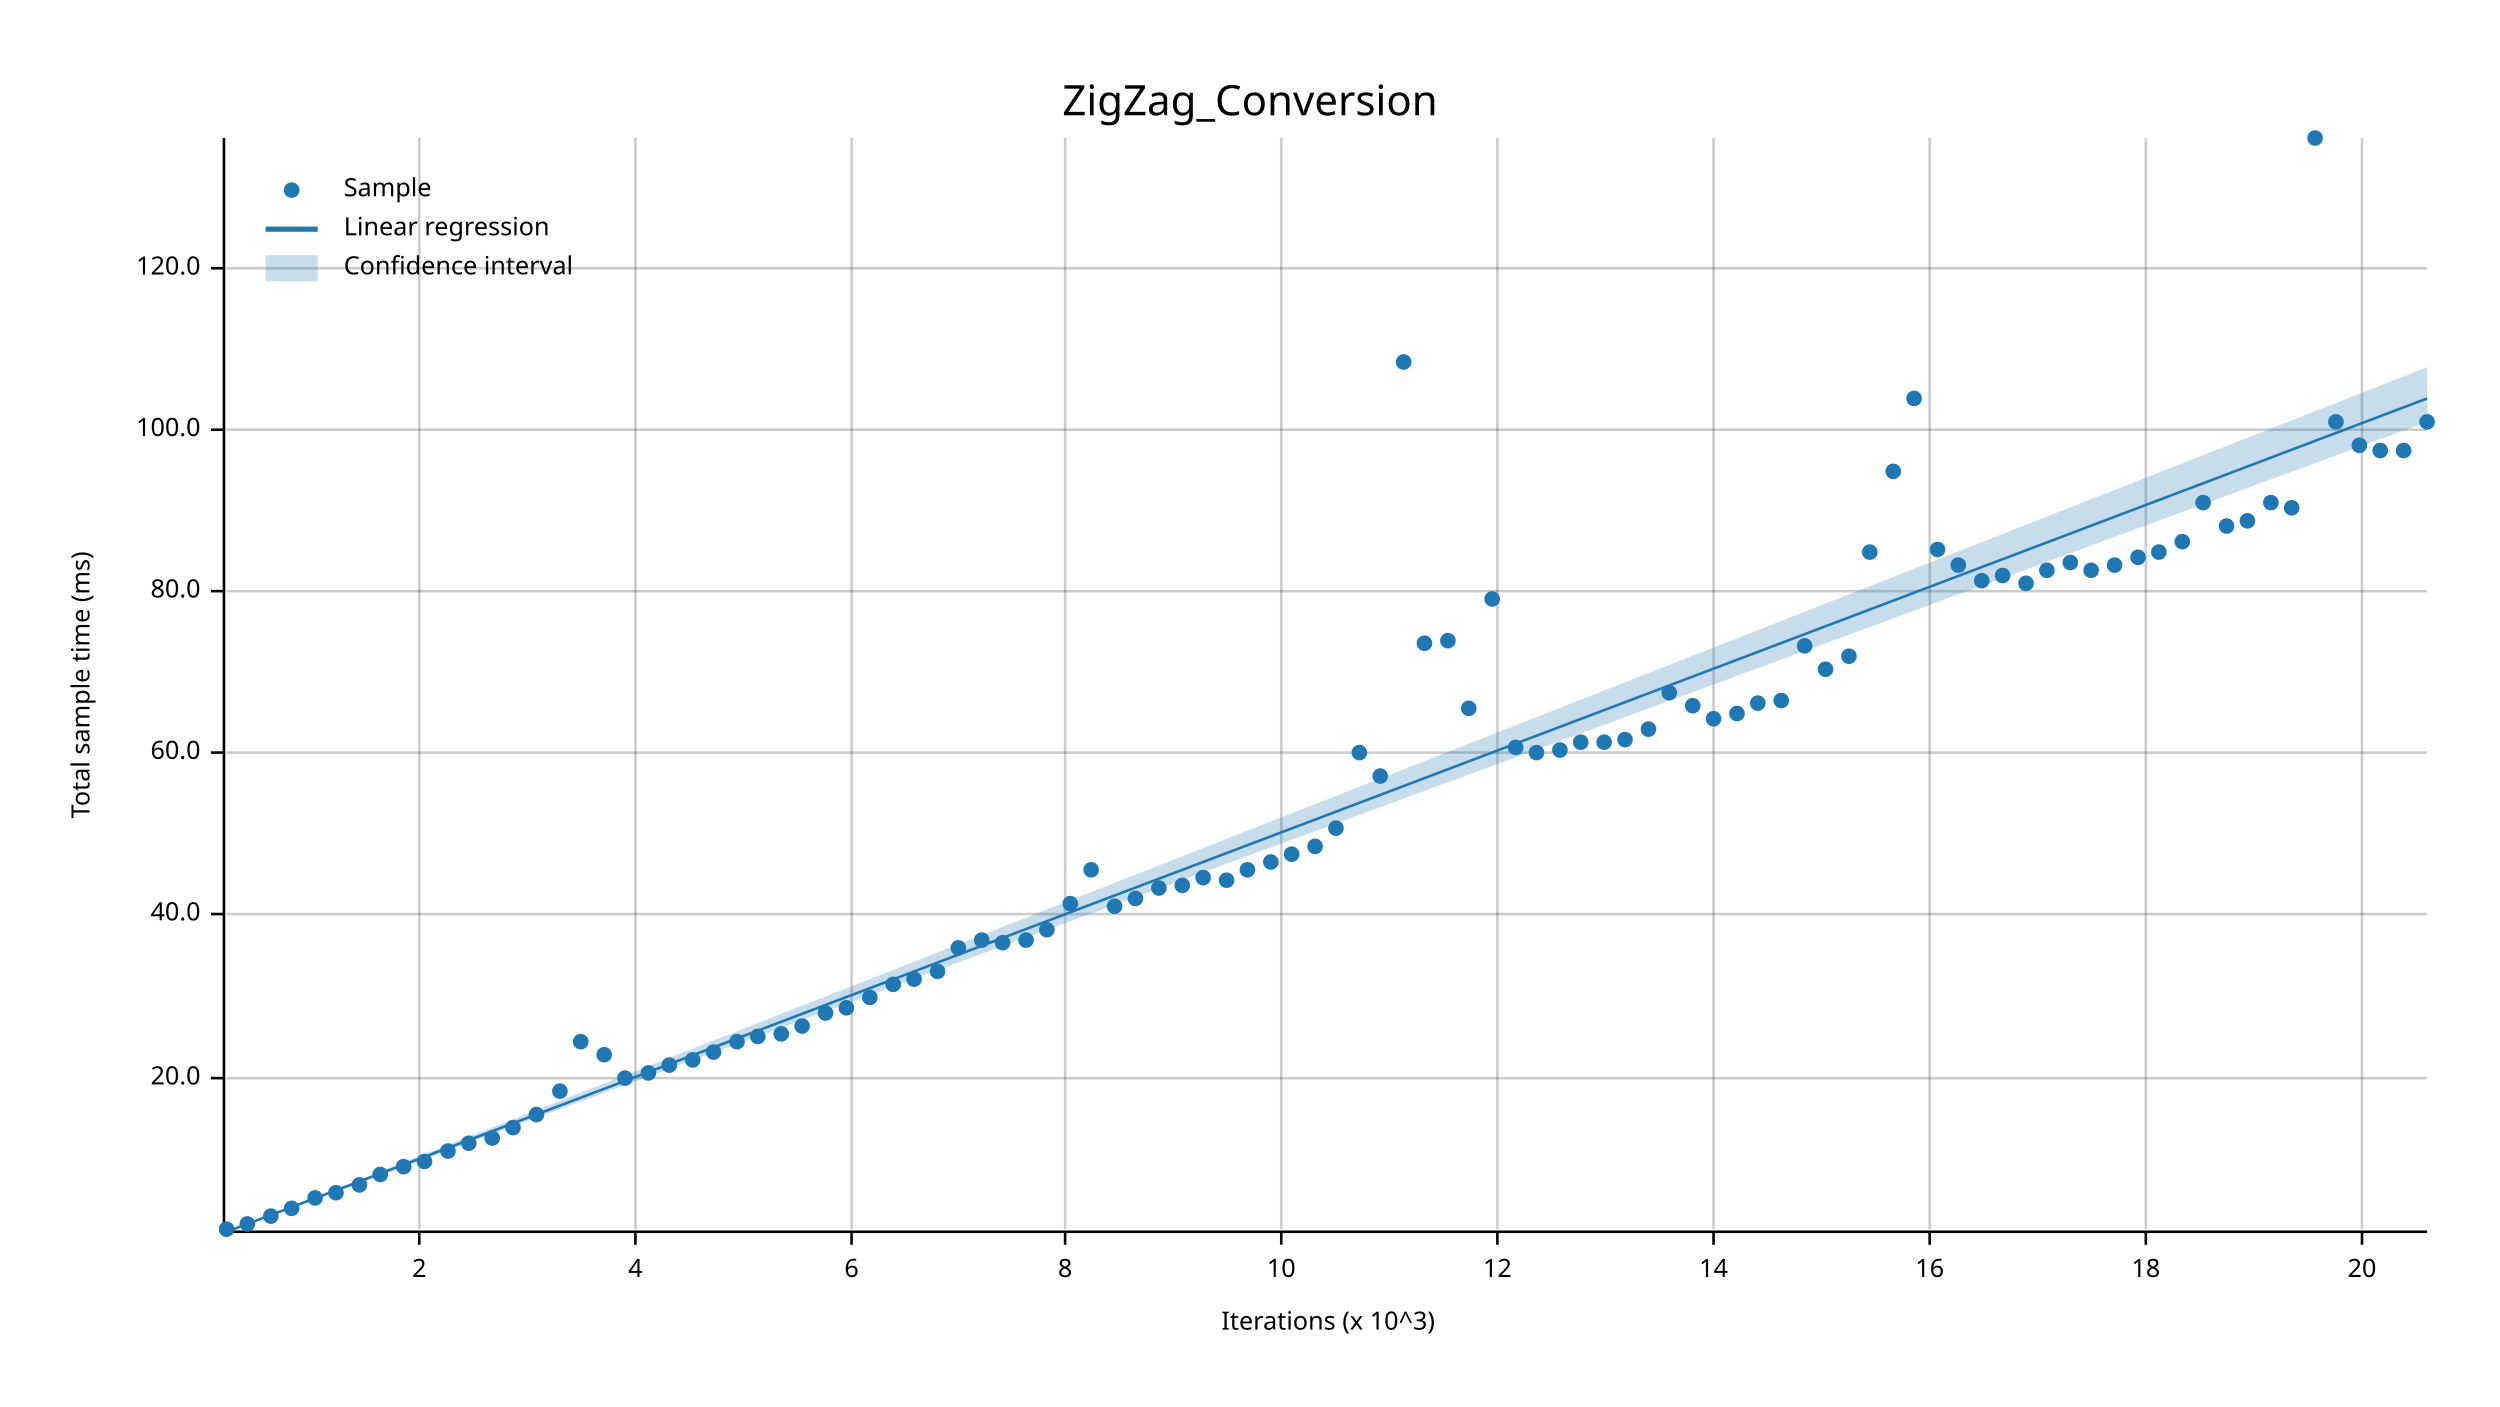
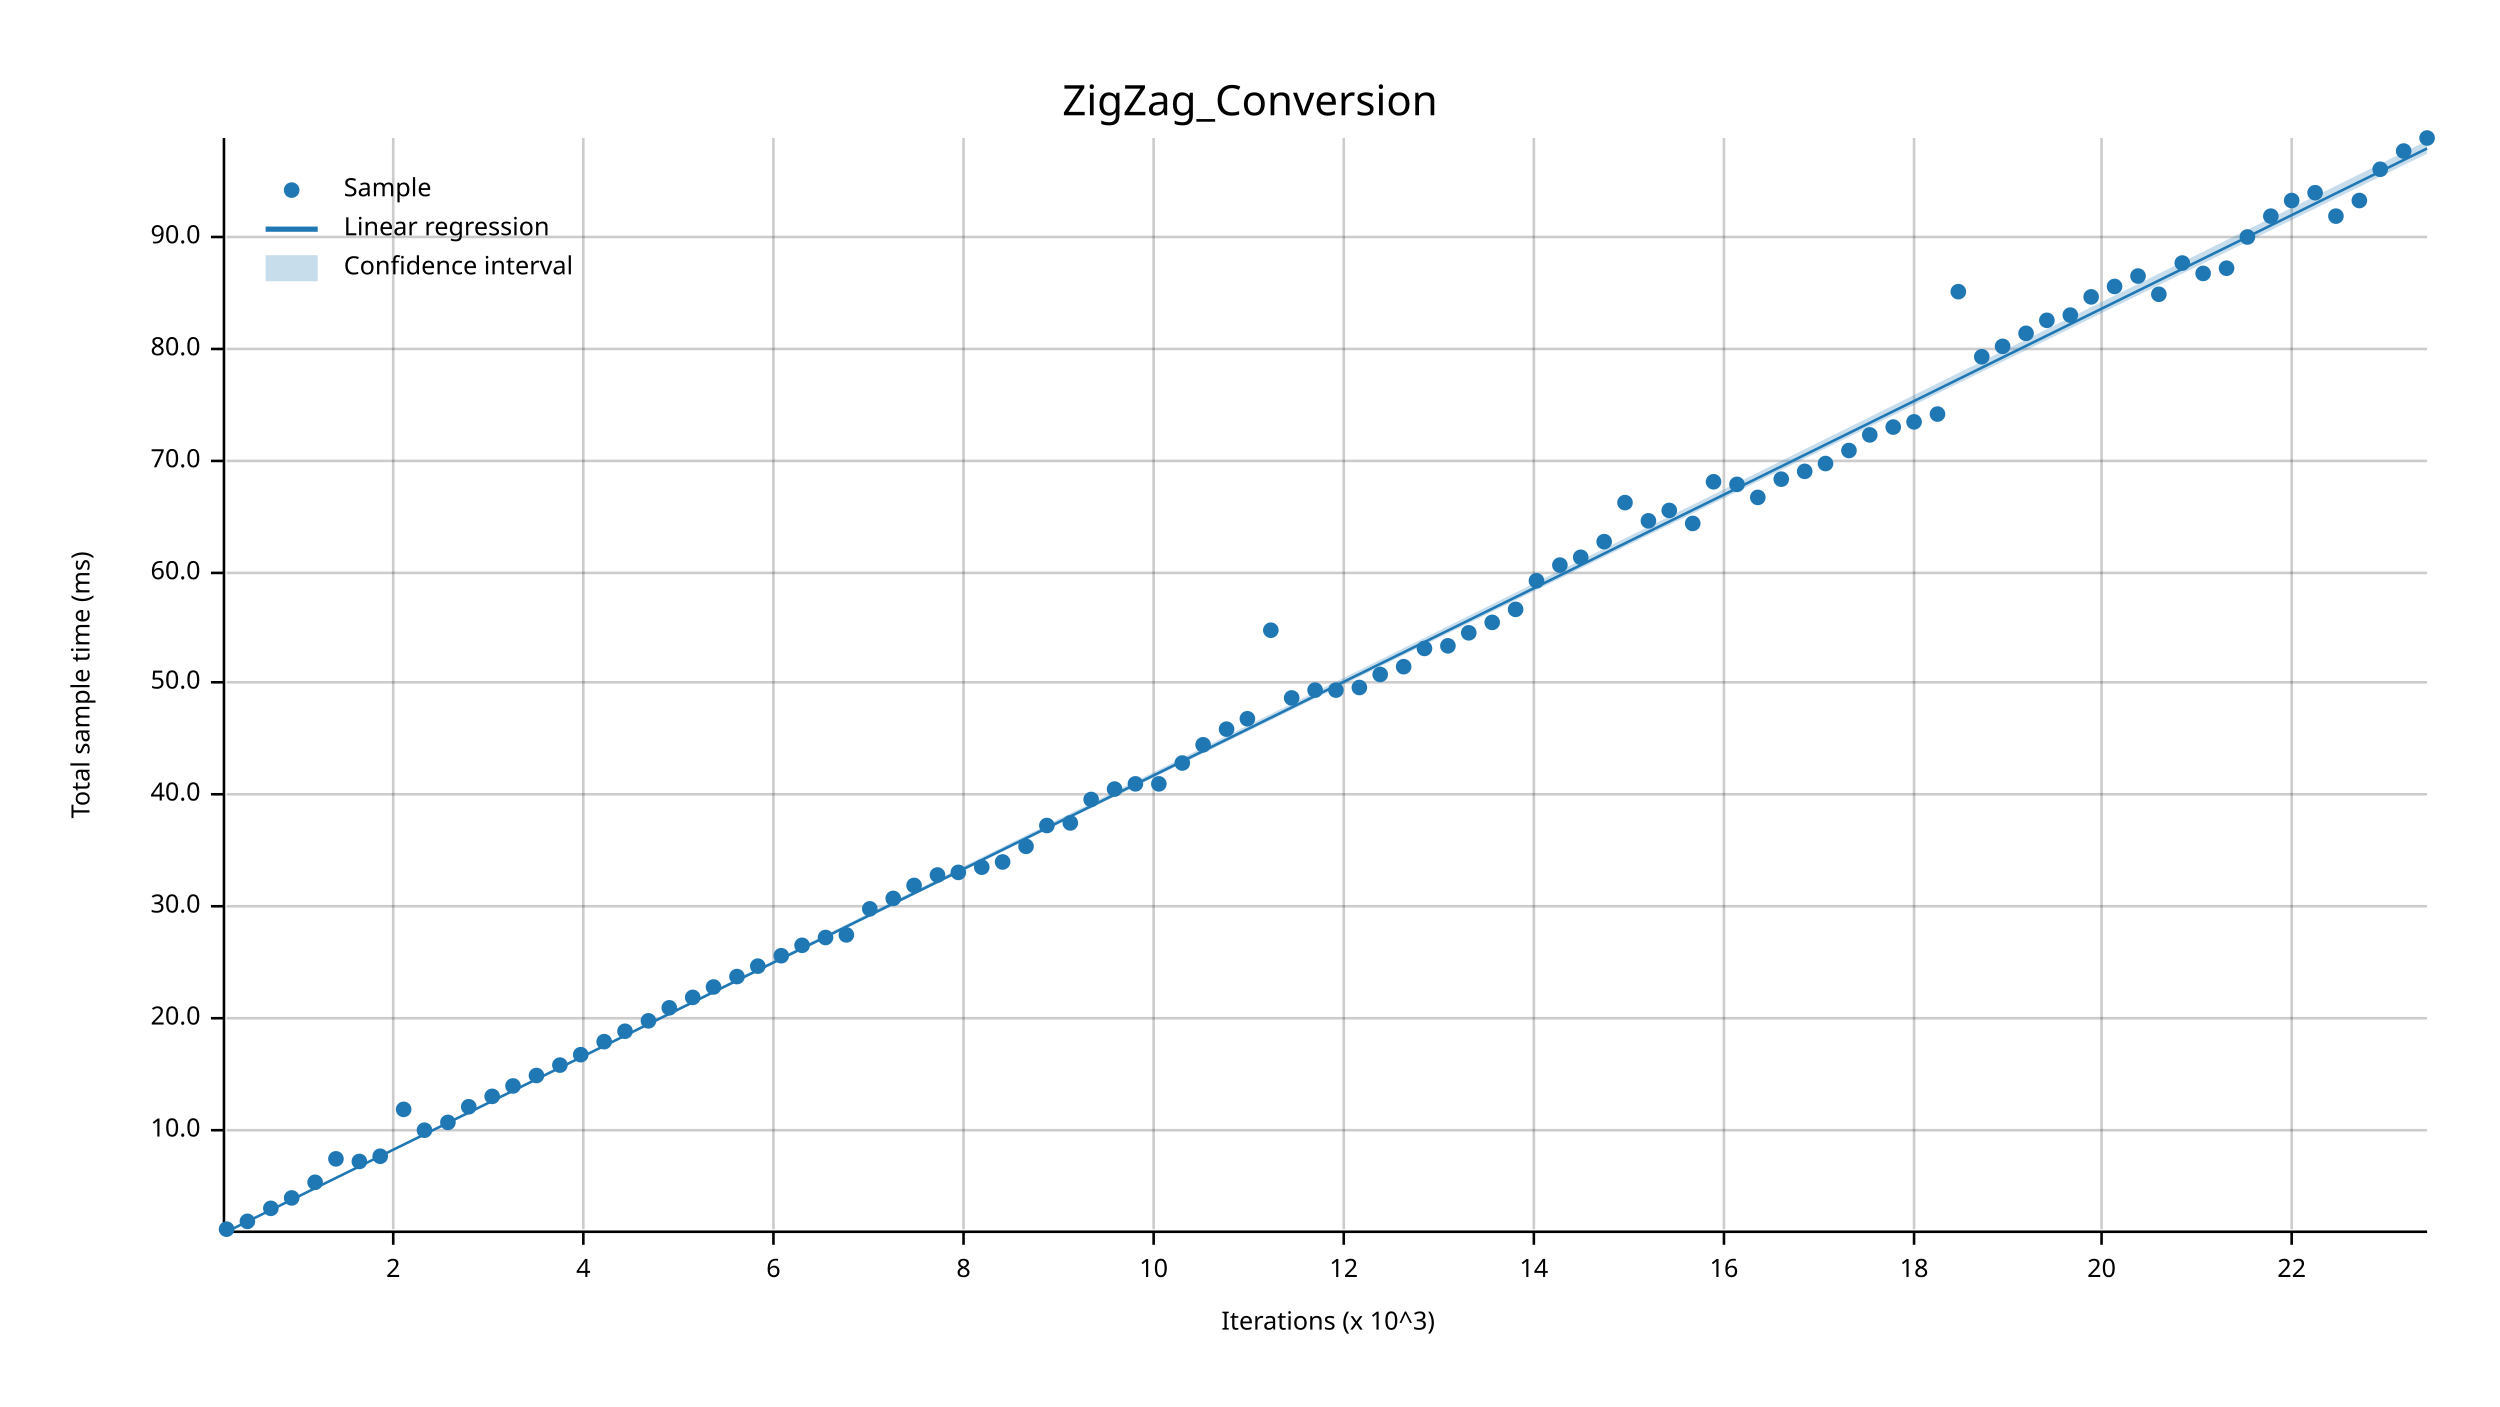
<svg xmlns="http://www.w3.org/2000/svg" width="960" height="540" viewBox="0 0 960 540">
  <text x="480" y="32" dy="0.76em" text-anchor="middle" font-family="sans-serif" font-size="16.129" opacity="1" fill="#000000">
ZigZag_Conversion
</text>
  <text x="27" y="263" dy="0.76em" text-anchor="middle" font-family="sans-serif" font-size="9.677" opacity="1" fill="#000000" transform="rotate(270, 27, 263)">
Total sample time (ms)
</text>
  <text x="510" y="513" dy="-0.5ex" text-anchor="middle" font-family="sans-serif" font-size="9.677" opacity="1" fill="#000000">
Iterations (x 10^3)
</text>
-   <line opacity="0.2" stroke="#000000" stroke-width="1" x1="161" y1="472" x2="161" y2="53" />
-   <line opacity="0.2" stroke="#000000" stroke-width="1" x1="244" y1="472" x2="244" y2="53" />
-   <line opacity="0.2" stroke="#000000" stroke-width="1" x1="327" y1="472" x2="327" y2="53" />
-   <line opacity="0.2" stroke="#000000" stroke-width="1" x1="409" y1="472" x2="409" y2="53" />
-   <line opacity="0.2" stroke="#000000" stroke-width="1" x1="492" y1="472" x2="492" y2="53" />
-   <line opacity="0.2" stroke="#000000" stroke-width="1" x1="575" y1="472" x2="575" y2="53" />
-   <line opacity="0.2" stroke="#000000" stroke-width="1" x1="658" y1="472" x2="658" y2="53" />
-   <line opacity="0.2" stroke="#000000" stroke-width="1" x1="741" y1="472" x2="741" y2="53" />
-   <line opacity="0.2" stroke="#000000" stroke-width="1" x1="824" y1="472" x2="824" y2="53" />
-   <line opacity="0.2" stroke="#000000" stroke-width="1" x1="907" y1="472" x2="907" y2="53" />
-   <line opacity="0.2" stroke="#000000" stroke-width="1" x1="87" y1="414" x2="932" y2="414" />
-   <line opacity="0.2" stroke="#000000" stroke-width="1" x1="87" y1="351" x2="932" y2="351" />
-   <line opacity="0.2" stroke="#000000" stroke-width="1" x1="87" y1="289" x2="932" y2="289" />
-   <line opacity="0.2" stroke="#000000" stroke-width="1" x1="87" y1="227" x2="932" y2="227" />
-   <line opacity="0.2" stroke="#000000" stroke-width="1" x1="87" y1="165" x2="932" y2="165" />
-   <line opacity="0.2" stroke="#000000" stroke-width="1" x1="87" y1="103" x2="932" y2="103" />
+   <line opacity="0.2" stroke="#000000" stroke-width="1" x1="151" y1="472" x2="151" y2="53" />
+   <line opacity="0.2" stroke="#000000" stroke-width="1" x1="224" y1="472" x2="224" y2="53" />
+   <line opacity="0.2" stroke="#000000" stroke-width="1" x1="297" y1="472" x2="297" y2="53" />
+   <line opacity="0.2" stroke="#000000" stroke-width="1" x1="370" y1="472" x2="370" y2="53" />
+   <line opacity="0.2" stroke="#000000" stroke-width="1" x1="443" y1="472" x2="443" y2="53" />
+   <line opacity="0.2" stroke="#000000" stroke-width="1" x1="516" y1="472" x2="516" y2="53" />
+   <line opacity="0.2" stroke="#000000" stroke-width="1" x1="589" y1="472" x2="589" y2="53" />
+   <line opacity="0.2" stroke="#000000" stroke-width="1" x1="662" y1="472" x2="662" y2="53" />
+   <line opacity="0.2" stroke="#000000" stroke-width="1" x1="735" y1="472" x2="735" y2="53" />
+   <line opacity="0.2" stroke="#000000" stroke-width="1" x1="807" y1="472" x2="807" y2="53" />
+   <line opacity="0.2" stroke="#000000" stroke-width="1" x1="880" y1="472" x2="880" y2="53" />
+   <line opacity="0.2" stroke="#000000" stroke-width="1" x1="87" y1="434" x2="932" y2="434" />
+   <line opacity="0.2" stroke="#000000" stroke-width="1" x1="87" y1="391" x2="932" y2="391" />
+   <line opacity="0.2" stroke="#000000" stroke-width="1" x1="87" y1="348" x2="932" y2="348" />
+   <line opacity="0.2" stroke="#000000" stroke-width="1" x1="87" y1="305" x2="932" y2="305" />
+   <line opacity="0.2" stroke="#000000" stroke-width="1" x1="87" y1="262" x2="932" y2="262" />
+   <line opacity="0.2" stroke="#000000" stroke-width="1" x1="87" y1="220" x2="932" y2="220" />
+   <line opacity="0.2" stroke="#000000" stroke-width="1" x1="87" y1="177" x2="932" y2="177" />
+   <line opacity="0.2" stroke="#000000" stroke-width="1" x1="87" y1="134" x2="932" y2="134" />
+   <line opacity="0.2" stroke="#000000" stroke-width="1" x1="87" y1="91" x2="932" y2="91" />
  <polyline fill="none" opacity="1" stroke="#000000" stroke-width="1" points="86,53 86,472 " />
-   <text x="77" y="414" dy="0.5ex" text-anchor="end" font-family="sans-serif" font-size="9.677" opacity="1" fill="#000000">
+   <text x="77" y="434" dy="0.5ex" text-anchor="end" font-family="sans-serif" font-size="9.677" opacity="1" fill="#000000">
+ 10.0
+ </text>
+   <polyline fill="none" opacity="1" stroke="#000000" stroke-width="1" points="81,434 86,434 " />
+   <text x="77" y="391" dy="0.5ex" text-anchor="end" font-family="sans-serif" font-size="9.677" opacity="1" fill="#000000">
20.0
</text>
-   <polyline fill="none" opacity="1" stroke="#000000" stroke-width="1" points="81,414 86,414 " />
-   <text x="77" y="351" dy="0.5ex" text-anchor="end" font-family="sans-serif" font-size="9.677" opacity="1" fill="#000000">
+   <polyline fill="none" opacity="1" stroke="#000000" stroke-width="1" points="81,391 86,391 " />
+   <text x="77" y="348" dy="0.5ex" text-anchor="end" font-family="sans-serif" font-size="9.677" opacity="1" fill="#000000">
+ 30.0
+ </text>
+   <polyline fill="none" opacity="1" stroke="#000000" stroke-width="1" points="81,348 86,348 " />
+   <text x="77" y="305" dy="0.5ex" text-anchor="end" font-family="sans-serif" font-size="9.677" opacity="1" fill="#000000">
40.0
</text>
-   <polyline fill="none" opacity="1" stroke="#000000" stroke-width="1" points="81,351 86,351 " />
-   <text x="77" y="289" dy="0.5ex" text-anchor="end" font-family="sans-serif" font-size="9.677" opacity="1" fill="#000000">
+   <polyline fill="none" opacity="1" stroke="#000000" stroke-width="1" points="81,305 86,305 " />
+   <text x="77" y="262" dy="0.5ex" text-anchor="end" font-family="sans-serif" font-size="9.677" opacity="1" fill="#000000">
+ 50.0
+ </text>
+   <polyline fill="none" opacity="1" stroke="#000000" stroke-width="1" points="81,262 86,262 " />
+   <text x="77" y="220" dy="0.5ex" text-anchor="end" font-family="sans-serif" font-size="9.677" opacity="1" fill="#000000">
60.0
</text>
-   <polyline fill="none" opacity="1" stroke="#000000" stroke-width="1" points="81,289 86,289 " />
-   <text x="77" y="227" dy="0.5ex" text-anchor="end" font-family="sans-serif" font-size="9.677" opacity="1" fill="#000000">
+   <polyline fill="none" opacity="1" stroke="#000000" stroke-width="1" points="81,220 86,220 " />
+   <text x="77" y="177" dy="0.5ex" text-anchor="end" font-family="sans-serif" font-size="9.677" opacity="1" fill="#000000">
+ 70.0
+ </text>
+   <polyline fill="none" opacity="1" stroke="#000000" stroke-width="1" points="81,177 86,177 " />
+   <text x="77" y="134" dy="0.5ex" text-anchor="end" font-family="sans-serif" font-size="9.677" opacity="1" fill="#000000">
80.0
</text>
-   <polyline fill="none" opacity="1" stroke="#000000" stroke-width="1" points="81,227 86,227 " />
-   <text x="77" y="165" dy="0.5ex" text-anchor="end" font-family="sans-serif" font-size="9.677" opacity="1" fill="#000000">
- 100.0
- </text>
-   <polyline fill="none" opacity="1" stroke="#000000" stroke-width="1" points="81,165 86,165 " />
-   <text x="77" y="103" dy="0.5ex" text-anchor="end" font-family="sans-serif" font-size="9.677" opacity="1" fill="#000000">
- 120.0
- </text>
-   <polyline fill="none" opacity="1" stroke="#000000" stroke-width="1" points="81,103 86,103 " />
+   <polyline fill="none" opacity="1" stroke="#000000" stroke-width="1" points="81,134 86,134 " />
+   <text x="77" y="91" dy="0.5ex" text-anchor="end" font-family="sans-serif" font-size="9.677" opacity="1" fill="#000000">
+ 90.0
+ </text>
+   <polyline fill="none" opacity="1" stroke="#000000" stroke-width="1" points="81,91 86,91 " />
  <polyline fill="none" opacity="1" stroke="#000000" stroke-width="1" points="87,473 932,473 " />
-   <text x="161" y="483" dy="0.76em" text-anchor="middle" font-family="sans-serif" font-size="9.677" opacity="1" fill="#000000">
+   <text x="151" y="483" dy="0.76em" text-anchor="middle" font-family="sans-serif" font-size="9.677" opacity="1" fill="#000000">
2
</text>
-   <polyline fill="none" opacity="1" stroke="#000000" stroke-width="1" points="161,473 161,478 " />
-   <text x="244" y="483" dy="0.76em" text-anchor="middle" font-family="sans-serif" font-size="9.677" opacity="1" fill="#000000">
+   <polyline fill="none" opacity="1" stroke="#000000" stroke-width="1" points="151,473 151,478 " />
+   <text x="224" y="483" dy="0.76em" text-anchor="middle" font-family="sans-serif" font-size="9.677" opacity="1" fill="#000000">
4
</text>
-   <polyline fill="none" opacity="1" stroke="#000000" stroke-width="1" points="244,473 244,478 " />
-   <text x="327" y="483" dy="0.76em" text-anchor="middle" font-family="sans-serif" font-size="9.677" opacity="1" fill="#000000">
+   <polyline fill="none" opacity="1" stroke="#000000" stroke-width="1" points="224,473 224,478 " />
+   <text x="297" y="483" dy="0.76em" text-anchor="middle" font-family="sans-serif" font-size="9.677" opacity="1" fill="#000000">
6
</text>
-   <polyline fill="none" opacity="1" stroke="#000000" stroke-width="1" points="327,473 327,478 " />
-   <text x="409" y="483" dy="0.76em" text-anchor="middle" font-family="sans-serif" font-size="9.677" opacity="1" fill="#000000">
+   <polyline fill="none" opacity="1" stroke="#000000" stroke-width="1" points="297,473 297,478 " />
+   <text x="370" y="483" dy="0.76em" text-anchor="middle" font-family="sans-serif" font-size="9.677" opacity="1" fill="#000000">
8
</text>
-   <polyline fill="none" opacity="1" stroke="#000000" stroke-width="1" points="409,473 409,478 " />
-   <text x="492" y="483" dy="0.76em" text-anchor="middle" font-family="sans-serif" font-size="9.677" opacity="1" fill="#000000">
+   <polyline fill="none" opacity="1" stroke="#000000" stroke-width="1" points="370,473 370,478 " />
+   <text x="443" y="483" dy="0.76em" text-anchor="middle" font-family="sans-serif" font-size="9.677" opacity="1" fill="#000000">
10
</text>
-   <polyline fill="none" opacity="1" stroke="#000000" stroke-width="1" points="492,473 492,478 " />
-   <text x="575" y="483" dy="0.76em" text-anchor="middle" font-family="sans-serif" font-size="9.677" opacity="1" fill="#000000">
+   <polyline fill="none" opacity="1" stroke="#000000" stroke-width="1" points="443,473 443,478 " />
+   <text x="516" y="483" dy="0.76em" text-anchor="middle" font-family="sans-serif" font-size="9.677" opacity="1" fill="#000000">
12
</text>
-   <polyline fill="none" opacity="1" stroke="#000000" stroke-width="1" points="575,473 575,478 " />
-   <text x="658" y="483" dy="0.76em" text-anchor="middle" font-family="sans-serif" font-size="9.677" opacity="1" fill="#000000">
+   <polyline fill="none" opacity="1" stroke="#000000" stroke-width="1" points="516,473 516,478 " />
+   <text x="589" y="483" dy="0.76em" text-anchor="middle" font-family="sans-serif" font-size="9.677" opacity="1" fill="#000000">
14
</text>
-   <polyline fill="none" opacity="1" stroke="#000000" stroke-width="1" points="658,473 658,478 " />
-   <text x="741" y="483" dy="0.76em" text-anchor="middle" font-family="sans-serif" font-size="9.677" opacity="1" fill="#000000">
+   <polyline fill="none" opacity="1" stroke="#000000" stroke-width="1" points="589,473 589,478 " />
+   <text x="662" y="483" dy="0.76em" text-anchor="middle" font-family="sans-serif" font-size="9.677" opacity="1" fill="#000000">
16
</text>
-   <polyline fill="none" opacity="1" stroke="#000000" stroke-width="1" points="741,473 741,478 " />
-   <text x="824" y="483" dy="0.76em" text-anchor="middle" font-family="sans-serif" font-size="9.677" opacity="1" fill="#000000">
+   <polyline fill="none" opacity="1" stroke="#000000" stroke-width="1" points="662,473 662,478 " />
+   <text x="735" y="483" dy="0.76em" text-anchor="middle" font-family="sans-serif" font-size="9.677" opacity="1" fill="#000000">
18
</text>
-   <polyline fill="none" opacity="1" stroke="#000000" stroke-width="1" points="824,473 824,478 " />
-   <text x="907" y="483" dy="0.76em" text-anchor="middle" font-family="sans-serif" font-size="9.677" opacity="1" fill="#000000">
+   <polyline fill="none" opacity="1" stroke="#000000" stroke-width="1" points="735,473 735,478 " />
+   <text x="807" y="483" dy="0.76em" text-anchor="middle" font-family="sans-serif" font-size="9.677" opacity="1" fill="#000000">
20
</text>
-   <polyline fill="none" opacity="1" stroke="#000000" stroke-width="1" points="907,473 907,478 " />
+   <polyline fill="none" opacity="1" stroke="#000000" stroke-width="1" points="807,473 807,478 " />
+   <text x="880" y="483" dy="0.76em" text-anchor="middle" font-family="sans-serif" font-size="9.677" opacity="1" fill="#000000">
+ 22
+ </text>
+   <polyline fill="none" opacity="1" stroke="#000000" stroke-width="1" points="880,473 880,478 " />
  <circle cx="87" cy="472" r="3" opacity="1" fill="#1F78B4" stroke="none" stroke-width="1" />
-   <circle cx="95" cy="470" r="3" opacity="1" fill="#1F78B4" stroke="none" stroke-width="1" />
-   <circle cx="104" cy="467" r="3" opacity="1" fill="#1F78B4" stroke="none" stroke-width="1" />
-   <circle cx="112" cy="464" r="3" opacity="1" fill="#1F78B4" stroke="none" stroke-width="1" />
-   <circle cx="121" cy="460" r="3" opacity="1" fill="#1F78B4" stroke="none" stroke-width="1" />
-   <circle cx="129" cy="458" r="3" opacity="1" fill="#1F78B4" stroke="none" stroke-width="1" />
-   <circle cx="138" cy="455" r="3" opacity="1" fill="#1F78B4" stroke="none" stroke-width="1" />
-   <circle cx="146" cy="451" r="3" opacity="1" fill="#1F78B4" stroke="none" stroke-width="1" />
-   <circle cx="155" cy="448" r="3" opacity="1" fill="#1F78B4" stroke="none" stroke-width="1" />
-   <circle cx="163" cy="446" r="3" opacity="1" fill="#1F78B4" stroke="none" stroke-width="1" />
-   <circle cx="172" cy="442" r="3" opacity="1" fill="#1F78B4" stroke="none" stroke-width="1" />
-   <circle cx="180" cy="439" r="3" opacity="1" fill="#1F78B4" stroke="none" stroke-width="1" />
-   <circle cx="189" cy="437" r="3" opacity="1" fill="#1F78B4" stroke="none" stroke-width="1" />
-   <circle cx="197" cy="433" r="3" opacity="1" fill="#1F78B4" stroke="none" stroke-width="1" />
-   <circle cx="206" cy="428" r="3" opacity="1" fill="#1F78B4" stroke="none" stroke-width="1" />
-   <circle cx="215" cy="419" r="3" opacity="1" fill="#1F78B4" stroke="none" stroke-width="1" />
-   <circle cx="223" cy="400" r="3" opacity="1" fill="#1F78B4" stroke="none" stroke-width="1" />
-   <circle cx="232" cy="405" r="3" opacity="1" fill="#1F78B4" stroke="none" stroke-width="1" />
-   <circle cx="240" cy="414" r="3" opacity="1" fill="#1F78B4" stroke="none" stroke-width="1" />
-   <circle cx="249" cy="412" r="3" opacity="1" fill="#1F78B4" stroke="none" stroke-width="1" />
-   <circle cx="257" cy="409" r="3" opacity="1" fill="#1F78B4" stroke="none" stroke-width="1" />
-   <circle cx="266" cy="407" r="3" opacity="1" fill="#1F78B4" stroke="none" stroke-width="1" />
-   <circle cx="274" cy="404" r="3" opacity="1" fill="#1F78B4" stroke="none" stroke-width="1" />
-   <circle cx="283" cy="400" r="3" opacity="1" fill="#1F78B4" stroke="none" stroke-width="1" />
-   <circle cx="291" cy="398" r="3" opacity="1" fill="#1F78B4" stroke="none" stroke-width="1" />
-   <circle cx="300" cy="397" r="3" opacity="1" fill="#1F78B4" stroke="none" stroke-width="1" />
-   <circle cx="308" cy="394" r="3" opacity="1" fill="#1F78B4" stroke="none" stroke-width="1" />
-   <circle cx="317" cy="389" r="3" opacity="1" fill="#1F78B4" stroke="none" stroke-width="1" />
-   <circle cx="325" cy="387" r="3" opacity="1" fill="#1F78B4" stroke="none" stroke-width="1" />
-   <circle cx="334" cy="383" r="3" opacity="1" fill="#1F78B4" stroke="none" stroke-width="1" />
-   <circle cx="343" cy="378" r="3" opacity="1" fill="#1F78B4" stroke="none" stroke-width="1" />
-   <circle cx="351" cy="376" r="3" opacity="1" fill="#1F78B4" stroke="none" stroke-width="1" />
-   <circle cx="360" cy="373" r="3" opacity="1" fill="#1F78B4" stroke="none" stroke-width="1" />
-   <circle cx="368" cy="364" r="3" opacity="1" fill="#1F78B4" stroke="none" stroke-width="1" />
-   <circle cx="377" cy="361" r="3" opacity="1" fill="#1F78B4" stroke="none" stroke-width="1" />
-   <circle cx="385" cy="362" r="3" opacity="1" fill="#1F78B4" stroke="none" stroke-width="1" />
-   <circle cx="394" cy="361" r="3" opacity="1" fill="#1F78B4" stroke="none" stroke-width="1" />
-   <circle cx="402" cy="357" r="3" opacity="1" fill="#1F78B4" stroke="none" stroke-width="1" />
-   <circle cx="411" cy="347" r="3" opacity="1" fill="#1F78B4" stroke="none" stroke-width="1" />
-   <circle cx="419" cy="334" r="3" opacity="1" fill="#1F78B4" stroke="none" stroke-width="1" />
-   <circle cx="428" cy="348" r="3" opacity="1" fill="#1F78B4" stroke="none" stroke-width="1" />
-   <circle cx="436" cy="345" r="3" opacity="1" fill="#1F78B4" stroke="none" stroke-width="1" />
-   <circle cx="445" cy="341" r="3" opacity="1" fill="#1F78B4" stroke="none" stroke-width="1" />
-   <circle cx="454" cy="340" r="3" opacity="1" fill="#1F78B4" stroke="none" stroke-width="1" />
-   <circle cx="462" cy="337" r="3" opacity="1" fill="#1F78B4" stroke="none" stroke-width="1" />
-   <circle cx="471" cy="338" r="3" opacity="1" fill="#1F78B4" stroke="none" stroke-width="1" />
-   <circle cx="479" cy="334" r="3" opacity="1" fill="#1F78B4" stroke="none" stroke-width="1" />
-   <circle cx="488" cy="331" r="3" opacity="1" fill="#1F78B4" stroke="none" stroke-width="1" />
-   <circle cx="496" cy="328" r="3" opacity="1" fill="#1F78B4" stroke="none" stroke-width="1" />
-   <circle cx="505" cy="325" r="3" opacity="1" fill="#1F78B4" stroke="none" stroke-width="1" />
-   <circle cx="513" cy="318" r="3" opacity="1" fill="#1F78B4" stroke="none" stroke-width="1" />
-   <circle cx="522" cy="289" r="3" opacity="1" fill="#1F78B4" stroke="none" stroke-width="1" />
-   <circle cx="530" cy="298" r="3" opacity="1" fill="#1F78B4" stroke="none" stroke-width="1" />
-   <circle cx="539" cy="139" r="3" opacity="1" fill="#1F78B4" stroke="none" stroke-width="1" />
-   <circle cx="547" cy="247" r="3" opacity="1" fill="#1F78B4" stroke="none" stroke-width="1" />
-   <circle cx="556" cy="246" r="3" opacity="1" fill="#1F78B4" stroke="none" stroke-width="1" />
-   <circle cx="564" cy="272" r="3" opacity="1" fill="#1F78B4" stroke="none" stroke-width="1" />
-   <circle cx="573" cy="230" r="3" opacity="1" fill="#1F78B4" stroke="none" stroke-width="1" />
-   <circle cx="582" cy="287" r="3" opacity="1" fill="#1F78B4" stroke="none" stroke-width="1" />
-   <circle cx="590" cy="289" r="3" opacity="1" fill="#1F78B4" stroke="none" stroke-width="1" />
-   <circle cx="599" cy="288" r="3" opacity="1" fill="#1F78B4" stroke="none" stroke-width="1" />
-   <circle cx="607" cy="285" r="3" opacity="1" fill="#1F78B4" stroke="none" stroke-width="1" />
-   <circle cx="616" cy="285" r="3" opacity="1" fill="#1F78B4" stroke="none" stroke-width="1" />
-   <circle cx="624" cy="284" r="3" opacity="1" fill="#1F78B4" stroke="none" stroke-width="1" />
-   <circle cx="633" cy="280" r="3" opacity="1" fill="#1F78B4" stroke="none" stroke-width="1" />
-   <circle cx="641" cy="266" r="3" opacity="1" fill="#1F78B4" stroke="none" stroke-width="1" />
-   <circle cx="650" cy="271" r="3" opacity="1" fill="#1F78B4" stroke="none" stroke-width="1" />
-   <circle cx="658" cy="276" r="3" opacity="1" fill="#1F78B4" stroke="none" stroke-width="1" />
-   <circle cx="667" cy="274" r="3" opacity="1" fill="#1F78B4" stroke="none" stroke-width="1" />
-   <circle cx="675" cy="270" r="3" opacity="1" fill="#1F78B4" stroke="none" stroke-width="1" />
-   <circle cx="684" cy="269" r="3" opacity="1" fill="#1F78B4" stroke="none" stroke-width="1" />
-   <circle cx="693" cy="248" r="3" opacity="1" fill="#1F78B4" stroke="none" stroke-width="1" />
-   <circle cx="701" cy="257" r="3" opacity="1" fill="#1F78B4" stroke="none" stroke-width="1" />
-   <circle cx="710" cy="252" r="3" opacity="1" fill="#1F78B4" stroke="none" stroke-width="1" />
-   <circle cx="718" cy="212" r="3" opacity="1" fill="#1F78B4" stroke="none" stroke-width="1" />
-   <circle cx="727" cy="181" r="3" opacity="1" fill="#1F78B4" stroke="none" stroke-width="1" />
-   <circle cx="735" cy="153" r="3" opacity="1" fill="#1F78B4" stroke="none" stroke-width="1" />
-   <circle cx="744" cy="211" r="3" opacity="1" fill="#1F78B4" stroke="none" stroke-width="1" />
-   <circle cx="752" cy="217" r="3" opacity="1" fill="#1F78B4" stroke="none" stroke-width="1" />
-   <circle cx="761" cy="223" r="3" opacity="1" fill="#1F78B4" stroke="none" stroke-width="1" />
-   <circle cx="769" cy="221" r="3" opacity="1" fill="#1F78B4" stroke="none" stroke-width="1" />
-   <circle cx="778" cy="224" r="3" opacity="1" fill="#1F78B4" stroke="none" stroke-width="1" />
-   <circle cx="786" cy="219" r="3" opacity="1" fill="#1F78B4" stroke="none" stroke-width="1" />
-   <circle cx="795" cy="216" r="3" opacity="1" fill="#1F78B4" stroke="none" stroke-width="1" />
-   <circle cx="803" cy="219" r="3" opacity="1" fill="#1F78B4" stroke="none" stroke-width="1" />
-   <circle cx="812" cy="217" r="3" opacity="1" fill="#1F78B4" stroke="none" stroke-width="1" />
-   <circle cx="821" cy="214" r="3" opacity="1" fill="#1F78B4" stroke="none" stroke-width="1" />
-   <circle cx="829" cy="212" r="3" opacity="1" fill="#1F78B4" stroke="none" stroke-width="1" />
-   <circle cx="838" cy="208" r="3" opacity="1" fill="#1F78B4" stroke="none" stroke-width="1" />
-   <circle cx="846" cy="193" r="3" opacity="1" fill="#1F78B4" stroke="none" stroke-width="1" />
-   <circle cx="855" cy="202" r="3" opacity="1" fill="#1F78B4" stroke="none" stroke-width="1" />
-   <circle cx="863" cy="200" r="3" opacity="1" fill="#1F78B4" stroke="none" stroke-width="1" />
-   <circle cx="872" cy="193" r="3" opacity="1" fill="#1F78B4" stroke="none" stroke-width="1" />
-   <circle cx="880" cy="195" r="3" opacity="1" fill="#1F78B4" stroke="none" stroke-width="1" />
-   <circle cx="889" cy="53" r="3" opacity="1" fill="#1F78B4" stroke="none" stroke-width="1" />
-   <circle cx="897" cy="162" r="3" opacity="1" fill="#1F78B4" stroke="none" stroke-width="1" />
-   <circle cx="906" cy="171" r="3" opacity="1" fill="#1F78B4" stroke="none" stroke-width="1" />
-   <circle cx="914" cy="173" r="3" opacity="1" fill="#1F78B4" stroke="none" stroke-width="1" />
-   <circle cx="923" cy="173" r="3" opacity="1" fill="#1F78B4" stroke="none" stroke-width="1" />
-   <circle cx="932" cy="162" r="3" opacity="1" fill="#1F78B4" stroke="none" stroke-width="1" />
-   <polyline fill="none" opacity="1" stroke="#1F78B4" stroke-width="1" points="87,473 932,153 " />
-   <polygon opacity="0.25" fill="#1F78B4" points="87,473 932,162 932,141 " />
+   <circle cx="95" cy="469" r="3" opacity="1" fill="#1F78B4" stroke="none" stroke-width="1" />
+   <circle cx="104" cy="464" r="3" opacity="1" fill="#1F78B4" stroke="none" stroke-width="1" />
+   <circle cx="112" cy="460" r="3" opacity="1" fill="#1F78B4" stroke="none" stroke-width="1" />
+   <circle cx="121" cy="454" r="3" opacity="1" fill="#1F78B4" stroke="none" stroke-width="1" />
+   <circle cx="129" cy="445" r="3" opacity="1" fill="#1F78B4" stroke="none" stroke-width="1" />
+   <circle cx="138" cy="446" r="3" opacity="1" fill="#1F78B4" stroke="none" stroke-width="1" />
+   <circle cx="146" cy="444" r="3" opacity="1" fill="#1F78B4" stroke="none" stroke-width="1" />
+   <circle cx="155" cy="426" r="3" opacity="1" fill="#1F78B4" stroke="none" stroke-width="1" />
+   <circle cx="163" cy="434" r="3" opacity="1" fill="#1F78B4" stroke="none" stroke-width="1" />
+   <circle cx="172" cy="431" r="3" opacity="1" fill="#1F78B4" stroke="none" stroke-width="1" />
+   <circle cx="180" cy="425" r="3" opacity="1" fill="#1F78B4" stroke="none" stroke-width="1" />
+   <circle cx="189" cy="421" r="3" opacity="1" fill="#1F78B4" stroke="none" stroke-width="1" />
+   <circle cx="197" cy="417" r="3" opacity="1" fill="#1F78B4" stroke="none" stroke-width="1" />
+   <circle cx="206" cy="413" r="3" opacity="1" fill="#1F78B4" stroke="none" stroke-width="1" />
+   <circle cx="215" cy="409" r="3" opacity="1" fill="#1F78B4" stroke="none" stroke-width="1" />
+   <circle cx="223" cy="405" r="3" opacity="1" fill="#1F78B4" stroke="none" stroke-width="1" />
+   <circle cx="232" cy="400" r="3" opacity="1" fill="#1F78B4" stroke="none" stroke-width="1" />
+   <circle cx="240" cy="396" r="3" opacity="1" fill="#1F78B4" stroke="none" stroke-width="1" />
+   <circle cx="249" cy="392" r="3" opacity="1" fill="#1F78B4" stroke="none" stroke-width="1" />
+   <circle cx="257" cy="387" r="3" opacity="1" fill="#1F78B4" stroke="none" stroke-width="1" />
+   <circle cx="266" cy="383" r="3" opacity="1" fill="#1F78B4" stroke="none" stroke-width="1" />
+   <circle cx="274" cy="379" r="3" opacity="1" fill="#1F78B4" stroke="none" stroke-width="1" />
+   <circle cx="283" cy="375" r="3" opacity="1" fill="#1F78B4" stroke="none" stroke-width="1" />
+   <circle cx="291" cy="371" r="3" opacity="1" fill="#1F78B4" stroke="none" stroke-width="1" />
+   <circle cx="300" cy="367" r="3" opacity="1" fill="#1F78B4" stroke="none" stroke-width="1" />
+   <circle cx="308" cy="363" r="3" opacity="1" fill="#1F78B4" stroke="none" stroke-width="1" />
+   <circle cx="317" cy="360" r="3" opacity="1" fill="#1F78B4" stroke="none" stroke-width="1" />
+   <circle cx="325" cy="359" r="3" opacity="1" fill="#1F78B4" stroke="none" stroke-width="1" />
+   <circle cx="334" cy="349" r="3" opacity="1" fill="#1F78B4" stroke="none" stroke-width="1" />
+   <circle cx="343" cy="345" r="3" opacity="1" fill="#1F78B4" stroke="none" stroke-width="1" />
+   <circle cx="351" cy="340" r="3" opacity="1" fill="#1F78B4" stroke="none" stroke-width="1" />
+   <circle cx="360" cy="336" r="3" opacity="1" fill="#1F78B4" stroke="none" stroke-width="1" />
+   <circle cx="368" cy="335" r="3" opacity="1" fill="#1F78B4" stroke="none" stroke-width="1" />
+   <circle cx="377" cy="333" r="3" opacity="1" fill="#1F78B4" stroke="none" stroke-width="1" />
+   <circle cx="385" cy="331" r="3" opacity="1" fill="#1F78B4" stroke="none" stroke-width="1" />
+   <circle cx="394" cy="325" r="3" opacity="1" fill="#1F78B4" stroke="none" stroke-width="1" />
+   <circle cx="402" cy="317" r="3" opacity="1" fill="#1F78B4" stroke="none" stroke-width="1" />
+   <circle cx="411" cy="316" r="3" opacity="1" fill="#1F78B4" stroke="none" stroke-width="1" />
+   <circle cx="419" cy="307" r="3" opacity="1" fill="#1F78B4" stroke="none" stroke-width="1" />
+   <circle cx="428" cy="303" r="3" opacity="1" fill="#1F78B4" stroke="none" stroke-width="1" />
+   <circle cx="436" cy="301" r="3" opacity="1" fill="#1F78B4" stroke="none" stroke-width="1" />
+   <circle cx="445" cy="301" r="3" opacity="1" fill="#1F78B4" stroke="none" stroke-width="1" />
+   <circle cx="454" cy="293" r="3" opacity="1" fill="#1F78B4" stroke="none" stroke-width="1" />
+   <circle cx="462" cy="286" r="3" opacity="1" fill="#1F78B4" stroke="none" stroke-width="1" />
+   <circle cx="471" cy="280" r="3" opacity="1" fill="#1F78B4" stroke="none" stroke-width="1" />
+   <circle cx="479" cy="276" r="3" opacity="1" fill="#1F78B4" stroke="none" stroke-width="1" />
+   <circle cx="488" cy="242" r="3" opacity="1" fill="#1F78B4" stroke="none" stroke-width="1" />
+   <circle cx="496" cy="268" r="3" opacity="1" fill="#1F78B4" stroke="none" stroke-width="1" />
+   <circle cx="505" cy="265" r="3" opacity="1" fill="#1F78B4" stroke="none" stroke-width="1" />
+   <circle cx="513" cy="265" r="3" opacity="1" fill="#1F78B4" stroke="none" stroke-width="1" />
+   <circle cx="522" cy="264" r="3" opacity="1" fill="#1F78B4" stroke="none" stroke-width="1" />
+   <circle cx="530" cy="259" r="3" opacity="1" fill="#1F78B4" stroke="none" stroke-width="1" />
+   <circle cx="539" cy="256" r="3" opacity="1" fill="#1F78B4" stroke="none" stroke-width="1" />
+   <circle cx="547" cy="249" r="3" opacity="1" fill="#1F78B4" stroke="none" stroke-width="1" />
+   <circle cx="556" cy="248" r="3" opacity="1" fill="#1F78B4" stroke="none" stroke-width="1" />
+   <circle cx="564" cy="243" r="3" opacity="1" fill="#1F78B4" stroke="none" stroke-width="1" />
+   <circle cx="573" cy="239" r="3" opacity="1" fill="#1F78B4" stroke="none" stroke-width="1" />
+   <circle cx="582" cy="234" r="3" opacity="1" fill="#1F78B4" stroke="none" stroke-width="1" />
+   <circle cx="590" cy="223" r="3" opacity="1" fill="#1F78B4" stroke="none" stroke-width="1" />
+   <circle cx="599" cy="217" r="3" opacity="1" fill="#1F78B4" stroke="none" stroke-width="1" />
+   <circle cx="607" cy="214" r="3" opacity="1" fill="#1F78B4" stroke="none" stroke-width="1" />
+   <circle cx="616" cy="208" r="3" opacity="1" fill="#1F78B4" stroke="none" stroke-width="1" />
+   <circle cx="624" cy="193" r="3" opacity="1" fill="#1F78B4" stroke="none" stroke-width="1" />
+   <circle cx="633" cy="200" r="3" opacity="1" fill="#1F78B4" stroke="none" stroke-width="1" />
+   <circle cx="641" cy="196" r="3" opacity="1" fill="#1F78B4" stroke="none" stroke-width="1" />
+   <circle cx="650" cy="201" r="3" opacity="1" fill="#1F78B4" stroke="none" stroke-width="1" />
+   <circle cx="658" cy="185" r="3" opacity="1" fill="#1F78B4" stroke="none" stroke-width="1" />
+   <circle cx="667" cy="186" r="3" opacity="1" fill="#1F78B4" stroke="none" stroke-width="1" />
+   <circle cx="675" cy="191" r="3" opacity="1" fill="#1F78B4" stroke="none" stroke-width="1" />
+   <circle cx="684" cy="184" r="3" opacity="1" fill="#1F78B4" stroke="none" stroke-width="1" />
+   <circle cx="693" cy="181" r="3" opacity="1" fill="#1F78B4" stroke="none" stroke-width="1" />
+   <circle cx="701" cy="178" r="3" opacity="1" fill="#1F78B4" stroke="none" stroke-width="1" />
+   <circle cx="710" cy="173" r="3" opacity="1" fill="#1F78B4" stroke="none" stroke-width="1" />
+   <circle cx="718" cy="167" r="3" opacity="1" fill="#1F78B4" stroke="none" stroke-width="1" />
+   <circle cx="727" cy="164" r="3" opacity="1" fill="#1F78B4" stroke="none" stroke-width="1" />
+   <circle cx="735" cy="162" r="3" opacity="1" fill="#1F78B4" stroke="none" stroke-width="1" />
+   <circle cx="744" cy="159" r="3" opacity="1" fill="#1F78B4" stroke="none" stroke-width="1" />
+   <circle cx="752" cy="112" r="3" opacity="1" fill="#1F78B4" stroke="none" stroke-width="1" />
+   <circle cx="761" cy="137" r="3" opacity="1" fill="#1F78B4" stroke="none" stroke-width="1" />
+   <circle cx="769" cy="133" r="3" opacity="1" fill="#1F78B4" stroke="none" stroke-width="1" />
+   <circle cx="778" cy="128" r="3" opacity="1" fill="#1F78B4" stroke="none" stroke-width="1" />
+   <circle cx="786" cy="123" r="3" opacity="1" fill="#1F78B4" stroke="none" stroke-width="1" />
+   <circle cx="795" cy="121" r="3" opacity="1" fill="#1F78B4" stroke="none" stroke-width="1" />
+   <circle cx="803" cy="114" r="3" opacity="1" fill="#1F78B4" stroke="none" stroke-width="1" />
+   <circle cx="812" cy="110" r="3" opacity="1" fill="#1F78B4" stroke="none" stroke-width="1" />
+   <circle cx="821" cy="106" r="3" opacity="1" fill="#1F78B4" stroke="none" stroke-width="1" />
+   <circle cx="829" cy="113" r="3" opacity="1" fill="#1F78B4" stroke="none" stroke-width="1" />
+   <circle cx="838" cy="101" r="3" opacity="1" fill="#1F78B4" stroke="none" stroke-width="1" />
+   <circle cx="846" cy="105" r="3" opacity="1" fill="#1F78B4" stroke="none" stroke-width="1" />
+   <circle cx="855" cy="103" r="3" opacity="1" fill="#1F78B4" stroke="none" stroke-width="1" />
+   <circle cx="863" cy="91" r="3" opacity="1" fill="#1F78B4" stroke="none" stroke-width="1" />
+   <circle cx="872" cy="83" r="3" opacity="1" fill="#1F78B4" stroke="none" stroke-width="1" />
+   <circle cx="880" cy="77" r="3" opacity="1" fill="#1F78B4" stroke="none" stroke-width="1" />
+   <circle cx="889" cy="74" r="3" opacity="1" fill="#1F78B4" stroke="none" stroke-width="1" />
+   <circle cx="897" cy="83" r="3" opacity="1" fill="#1F78B4" stroke="none" stroke-width="1" />
+   <circle cx="906" cy="77" r="3" opacity="1" fill="#1F78B4" stroke="none" stroke-width="1" />
+   <circle cx="914" cy="65" r="3" opacity="1" fill="#1F78B4" stroke="none" stroke-width="1" />
+   <circle cx="923" cy="58" r="3" opacity="1" fill="#1F78B4" stroke="none" stroke-width="1" />
+   <circle cx="932" cy="53" r="3" opacity="1" fill="#1F78B4" stroke="none" stroke-width="1" />
+   <polyline fill="none" opacity="1" stroke="#1F78B4" stroke-width="1" points="87,473 932,57 " />
+   <polygon opacity="0.25" fill="#1F78B4" points="87,473 932,59 932,54 " />
  <text x="132" y="68" dy="0.76em" text-anchor="start" font-family="sans-serif" font-size="9.677" opacity="1" fill="#000000">
Sample
</text>
  <text x="132" y="83" dy="0.76em" text-anchor="start" font-family="sans-serif" font-size="9.677" opacity="1" fill="#000000">
Linear regression
</text>
  <text x="132" y="98" dy="0.76em" text-anchor="start" font-family="sans-serif" font-size="9.677" opacity="1" fill="#000000">
Confidence interval
</text>
  <circle cx="112" cy="73" r="3" opacity="1" fill="#1F78B4" stroke="none" stroke-width="1" />
  <polyline fill="none" opacity="1" stroke="#1F78B4" stroke-width="2" points="102,88 122,88 " />
  <rect x="102" y="98" width="20" height="10" opacity="0.25" fill="#1F78B4" stroke="none" />
</svg>
